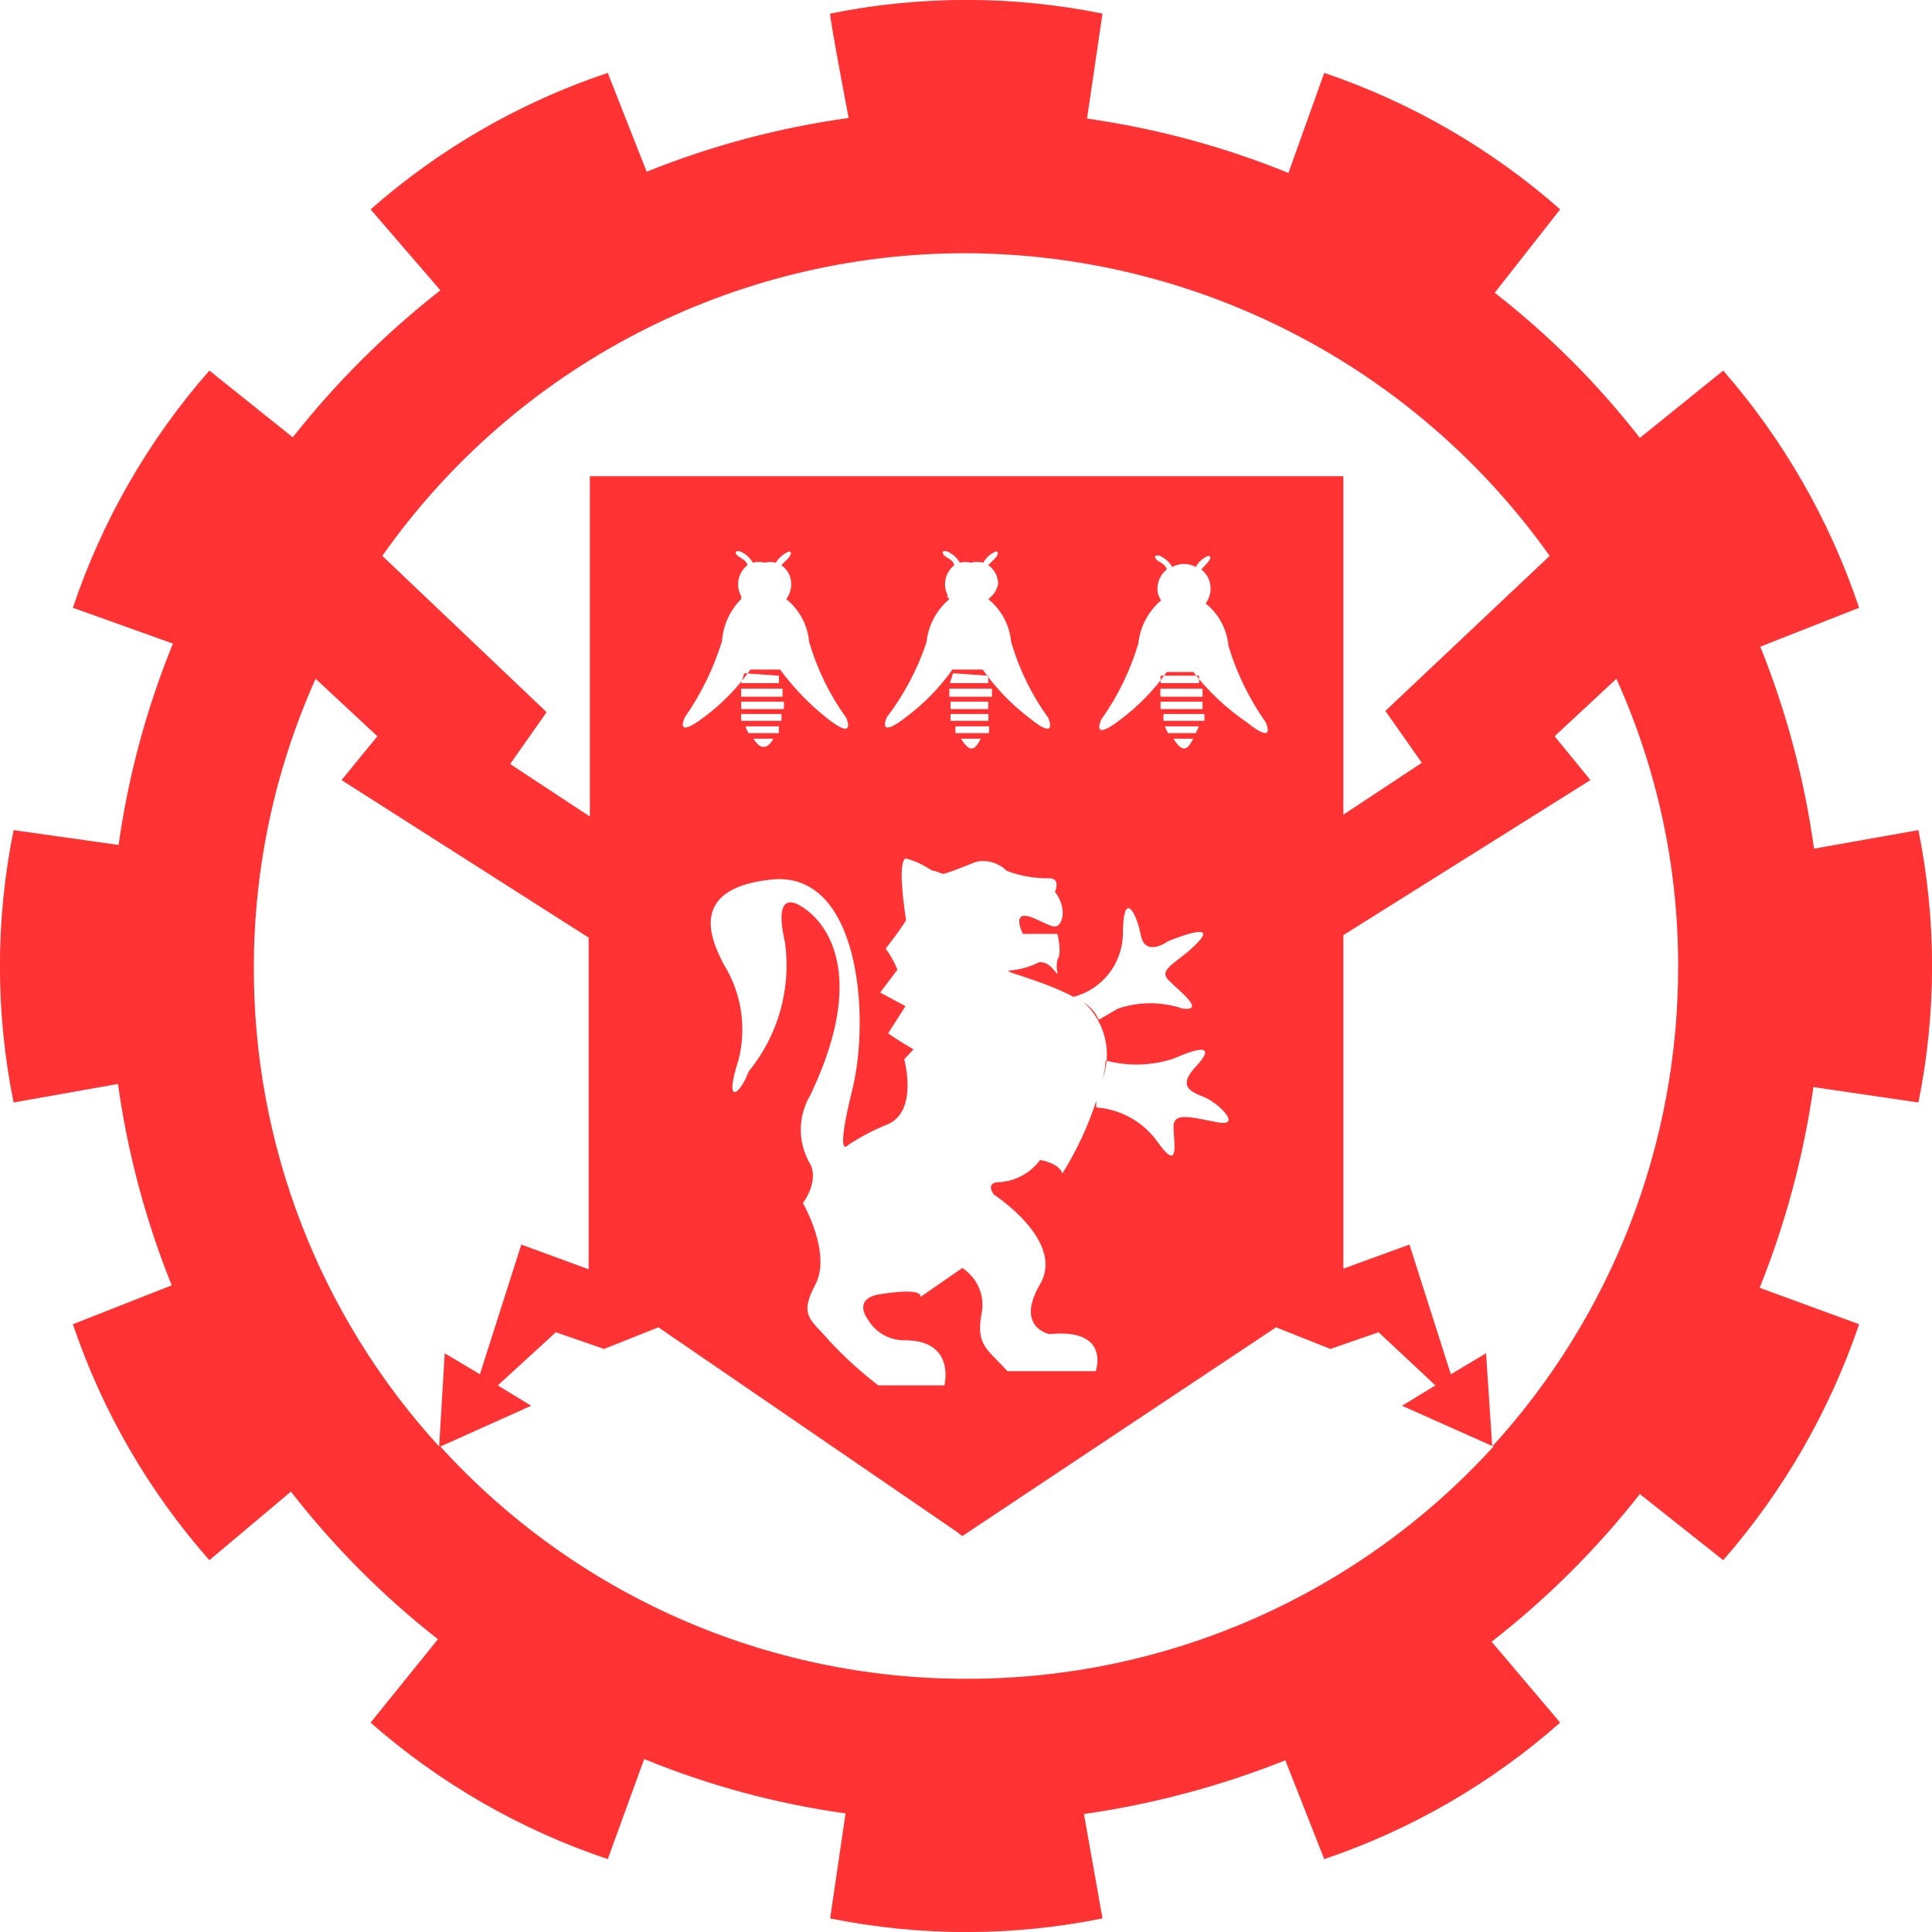
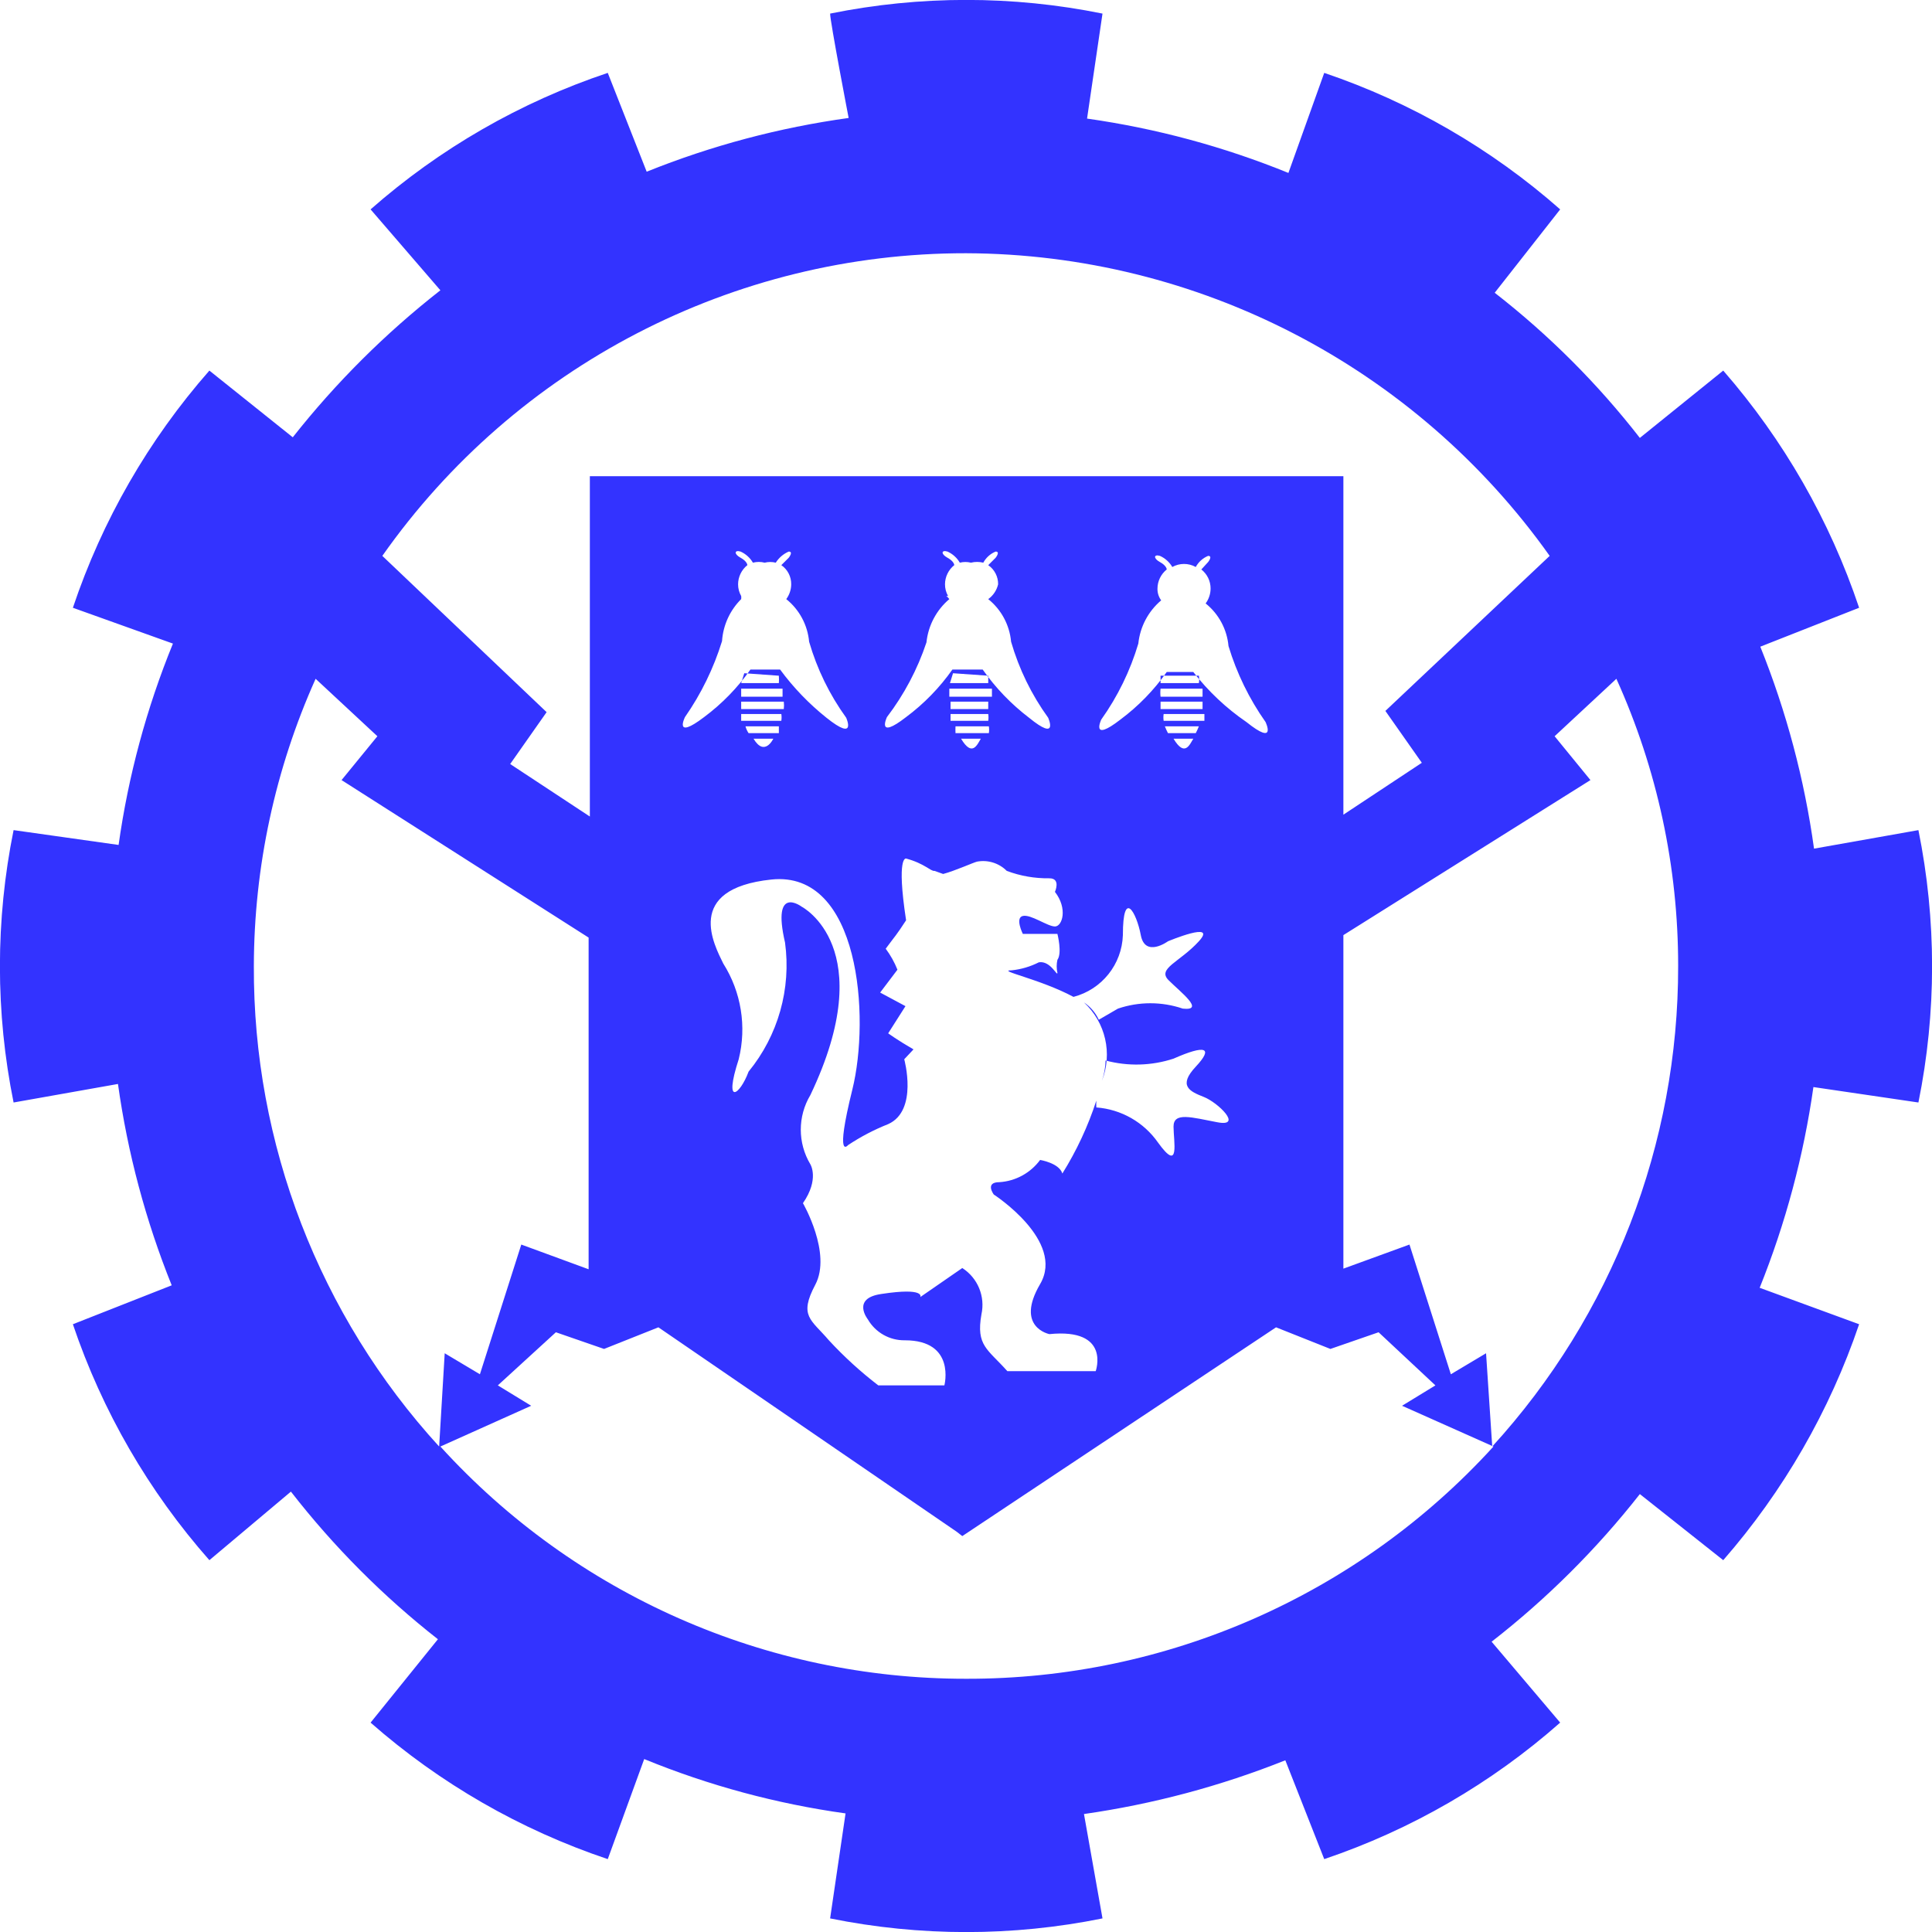
<svg xmlns="http://www.w3.org/2000/svg" width="11.04mm" height="11.04mm" viewBox="0 0 31.28 31.28">
  <defs>
    <style>
      path {
-         fill: red;
+         fill: blue;
      }

      @media (prefers-color-scheme:dark) {
        path {
-           fill: blue;
+           fill: red;
        }
      }
    </style>
  </defs>
  <path d="M31.06,17.85a11.1,11.1,0,0,0,0-4.41l-1.69.3a13.83,13.83,0,0,0-.87-3.27l1.6-.63A11.32,11.32,0,0,0,27.9,6L26.55,7.09A13.4,13.4,0,0,0,24.2,4.74l1.06-1.35a11.23,11.23,0,0,0-3.82-2.21L20.86,2.8a13.77,13.77,0,0,0-3.26-.88l.25-1.7a11.1,11.1,0,0,0-4.41,0c0,.13.3,1.69.3,1.69a13.83,13.83,0,0,0-3.27.87l-.63-1.6A11.18,11.18,0,0,0,6,3.39L7.13,4.7A14.16,14.16,0,0,0,4.74,7.08L3.39,6A11.23,11.23,0,0,0,1.18,9.84l1.62.58a13.64,13.64,0,0,0-.88,3.26l-1.7-.24a11.1,11.1,0,0,0,0,4.41l1.69-.3a13.88,13.88,0,0,0,.87,3.26l-1.6.63a11.18,11.18,0,0,0,2.21,3.82l1.32-1.11a13.8,13.8,0,0,0,2.38,2.39L6,27.89A11.23,11.23,0,0,0,9.84,30.1l.59-1.62a13.52,13.52,0,0,0,3.26.88l-.25,1.7a11.1,11.1,0,0,0,4.41,0l-.3-1.69a14.24,14.24,0,0,0,3.26-.87l.63,1.6a11.18,11.18,0,0,0,3.82-2.21l-1.11-1.31a13.92,13.92,0,0,0,2.4-2.39l1.35,1.07a11.38,11.38,0,0,0,2.2-3.82l-1.61-.59a14,14,0,0,0,.87-3.25ZM15.64,4.1A11.64,11.64,0,0,1,25.09,9l-2.66,2.51.59.84-1.27.84V7.71H9.55v5.51l-1.29-.85.59-.84L6.19,9A11.54,11.54,0,0,1,15.64,4.1Zm3.11,14.4a1.34,1.34,0,0,0-1-.57,1,1,0,0,1,0-.11A5.34,5.34,0,0,1,17.2,19c-.05-.17-.36-.22-.36-.22a.89.89,0,0,1-.66.36c-.24,0-.09.2-.09.2s1.16.75.75,1.45.15.81.15.81c1-.1.75.6.75.6H16.31c-.32-.36-.51-.41-.42-.92a.71.71,0,0,0-.31-.75L14.9,21s.09-.16-.63-.05c-.49.07-.22.41-.22.41a.68.68,0,0,0,.6.34c.83,0,.64.73.64.73H14.22a6.37,6.37,0,0,1-.8-.73c-.29-.34-.49-.39-.22-.9S13,19.48,13,19.48c.27-.39.12-.63.12-.63a1.09,1.09,0,0,1,0-1.12c1.14-2.39-.14-3.05-.14-3.05s-.49-.37-.27.58a2.72,2.72,0,0,1-.59,2.09c-.14.38-.41.57-.16-.2a2,2,0,0,0-.25-1.55c-.14-.29-.65-1.21.78-1.36s1.6,2.23,1.31,3.4-.07.9-.07.9a3.53,3.53,0,0,1,.65-.34c.49-.22.26-1.05.26-1.05l.15-.16c-.26-.15-.41-.26-.41-.26l.28-.44-.41-.22.28-.37a1.49,1.49,0,0,0-.19-.34c.17-.23.16-.2.33-.46-.16-1.05,0-1,0-1,.3.08.4.21.46.2l.14.05c.19-.05.5-.19.55-.2a.54.54,0,0,1,.48.15,1.88,1.88,0,0,0,.69.12c.19,0,.09.22.09.22.21.27.12.56,0,.56s-.39-.2-.52-.17,0,.29,0,.29,0,0,.12,0l.33,0h.11s.08.31,0,.42a.48.48,0,0,0,0,.21c0,.07-.11-.2-.3-.17a1.26,1.26,0,0,1-.44.13c-.26,0,.46.14,1,.43a1.07,1.07,0,0,0,.8-1c0-.76.22-.37.29,0s.44.1.44.1.81-.34.5,0-.68.44-.49.63.6.5.23.46a1.63,1.63,0,0,0-1.05,0l-.31.18a.68.68,0,0,0-.24-.28,1.15,1.15,0,0,1,.29,1.27,1.09,1.09,0,0,0,.06-.33A1.93,1.93,0,0,0,19,17.14c.52-.23.65-.18.36.13s-.1.4.13.49.64.49.22.41S19,18,19,18.24,19.11,19,18.75,18.5ZM12,9.65a.38.38,0,0,1-.05-.19.4.4,0,0,1,.15-.31s0-.06-.11-.12-.1-.13,0-.1a.44.44,0,0,1,.2.18.38.38,0,0,1,.19,0,.37.37,0,0,1,.18,0,.47.47,0,0,1,.21-.18c.08,0,0,.1,0,.1s-.12.12-.12.12h0a.37.37,0,0,1,.16.31.41.41,0,0,1-.08.24v0a1,1,0,0,1,.37.69,4,4,0,0,0,.6,1.23s.18.4-.32,0a4.14,4.14,0,0,1-.75-.78h-.48a3.41,3.41,0,0,1-.75.77c-.5.38-.31,0-.31,0a4.45,4.45,0,0,0,.6-1.23A1.06,1.06,0,0,1,12,9.7.18.18,0,0,0,12,9.65Zm.12,2.22a.37.37,0,0,1-.05-.11h.54s0,.08,0,.11Zm.4.09s0,0,0,0-.14.3-.32,0l0,0ZM12,11.67l0-.11h.65a.36.36,0,0,1,0,.11Zm0-.19s0-.08,0-.12h.69a.49.49,0,0,1,0,.12Zm.61-.54a.83.83,0,0,1,0,.12H12l.05-.16v0Zm.06.21s0,.08,0,.13H12s0-.09,0-.13Zm2.68-1.5a.38.38,0,0,1-.05-.19.4.4,0,0,1,.15-.31s0-.06-.11-.12-.1-.13,0-.1a.44.44,0,0,1,.2.18.37.37,0,0,1,.18,0,.42.42,0,0,1,.2,0,.4.4,0,0,1,.2-.18c.08,0,0,.1,0,.1s-.12.12-.12.12h0a.37.37,0,0,1,.16.31A.41.41,0,0,1,16,9.7v0a1,1,0,0,1,.37.69,4,4,0,0,0,.6,1.23s.18.4-.31,0a3.53,3.53,0,0,1-.75-.78h-.49a3.41,3.41,0,0,1-.75.77c-.49.38-.31,0-.31,0A4.17,4.17,0,0,0,15,10.4a1.06,1.06,0,0,1,.37-.7A.18.18,0,0,0,15.32,9.65Zm.12,2.22a1.17,1.17,0,0,1,0-.11h.54a.36.36,0,0,1,0,.11Zm.41.09,0,0c-.06.1-.14.3-.32,0l0,0Zm-.49-.29,0-.11H16a.36.36,0,0,1,0,.11Zm0-.19s0-.08,0-.12H16v.12Zm.61-.54s0,.07,0,.12h-.62l.05-.16v0Zm.06.21s0,.08,0,.13h-.69s0-.09,0-.13Zm2.81-.21,0,0s0,0,0,0h.54a.34.34,0,0,1,0,.12h-.62l0-.12Zm.6.21s0,.08,0,.13h-.68a.53.53,0,0,1,0-.13Zm0,.21v.12h-.68v-.12Zm-.56.51a1.17,1.17,0,0,1-.05-.11h.55a1.17,1.17,0,0,1-.05.11Zm.41.09,0,0c-.06.1-.14.3-.32,0l0,0Zm-.48-.29a.36.36,0,0,1,0-.11h.66l0,.11Zm.54-.79h-.49a3.41,3.41,0,0,1-.75.77c-.49.38-.31,0-.31,0a4.17,4.17,0,0,0,.6-1.23,1.06,1.06,0,0,1,.37-.7v0a.31.31,0,0,1-.06-.19.4.4,0,0,1,.15-.31s0-.06-.11-.12-.1-.13,0-.1a.44.44,0,0,1,.2.18.39.39,0,0,1,.38,0,.4.4,0,0,1,.2-.18c.08,0,0,.1,0,.1s-.11.12-.11.12h0a.39.39,0,0,1,.15.31.41.41,0,0,1-.08.24v0a1,1,0,0,1,.37.69,4.29,4.29,0,0,0,.6,1.23s.19.4-.31,0A3.82,3.82,0,0,1,19.32,10.88ZM4.11,15.64a11.42,11.42,0,0,1,1-4.65l1,.93-.58.71,4,2.55v5.37l-1.09-.4-.67,2.1-.57-.34-.09,1.51A11.46,11.46,0,0,1,4.11,15.64ZM15.64,27.18a11.49,11.49,0,0,1-8.51-3.76l1.47-.66-.54-.33L9,21.57l.78.27.88-.35,4.83,3.31.09.07,5.08-3.38.88.35.78-.27.92.86-.54.33,1.48.66A11.51,11.51,0,0,1,15.64,27.18Zm8.52-3.76h0l-.1-1.51-.57.34-.67-2.1-1.07.39v-5.4l4-2.51-.58-.71,1-.93a11.26,11.26,0,0,1,1,4.65A11.51,11.51,0,0,1,24.16,23.42Z" opacity="0.8" />
</svg>
